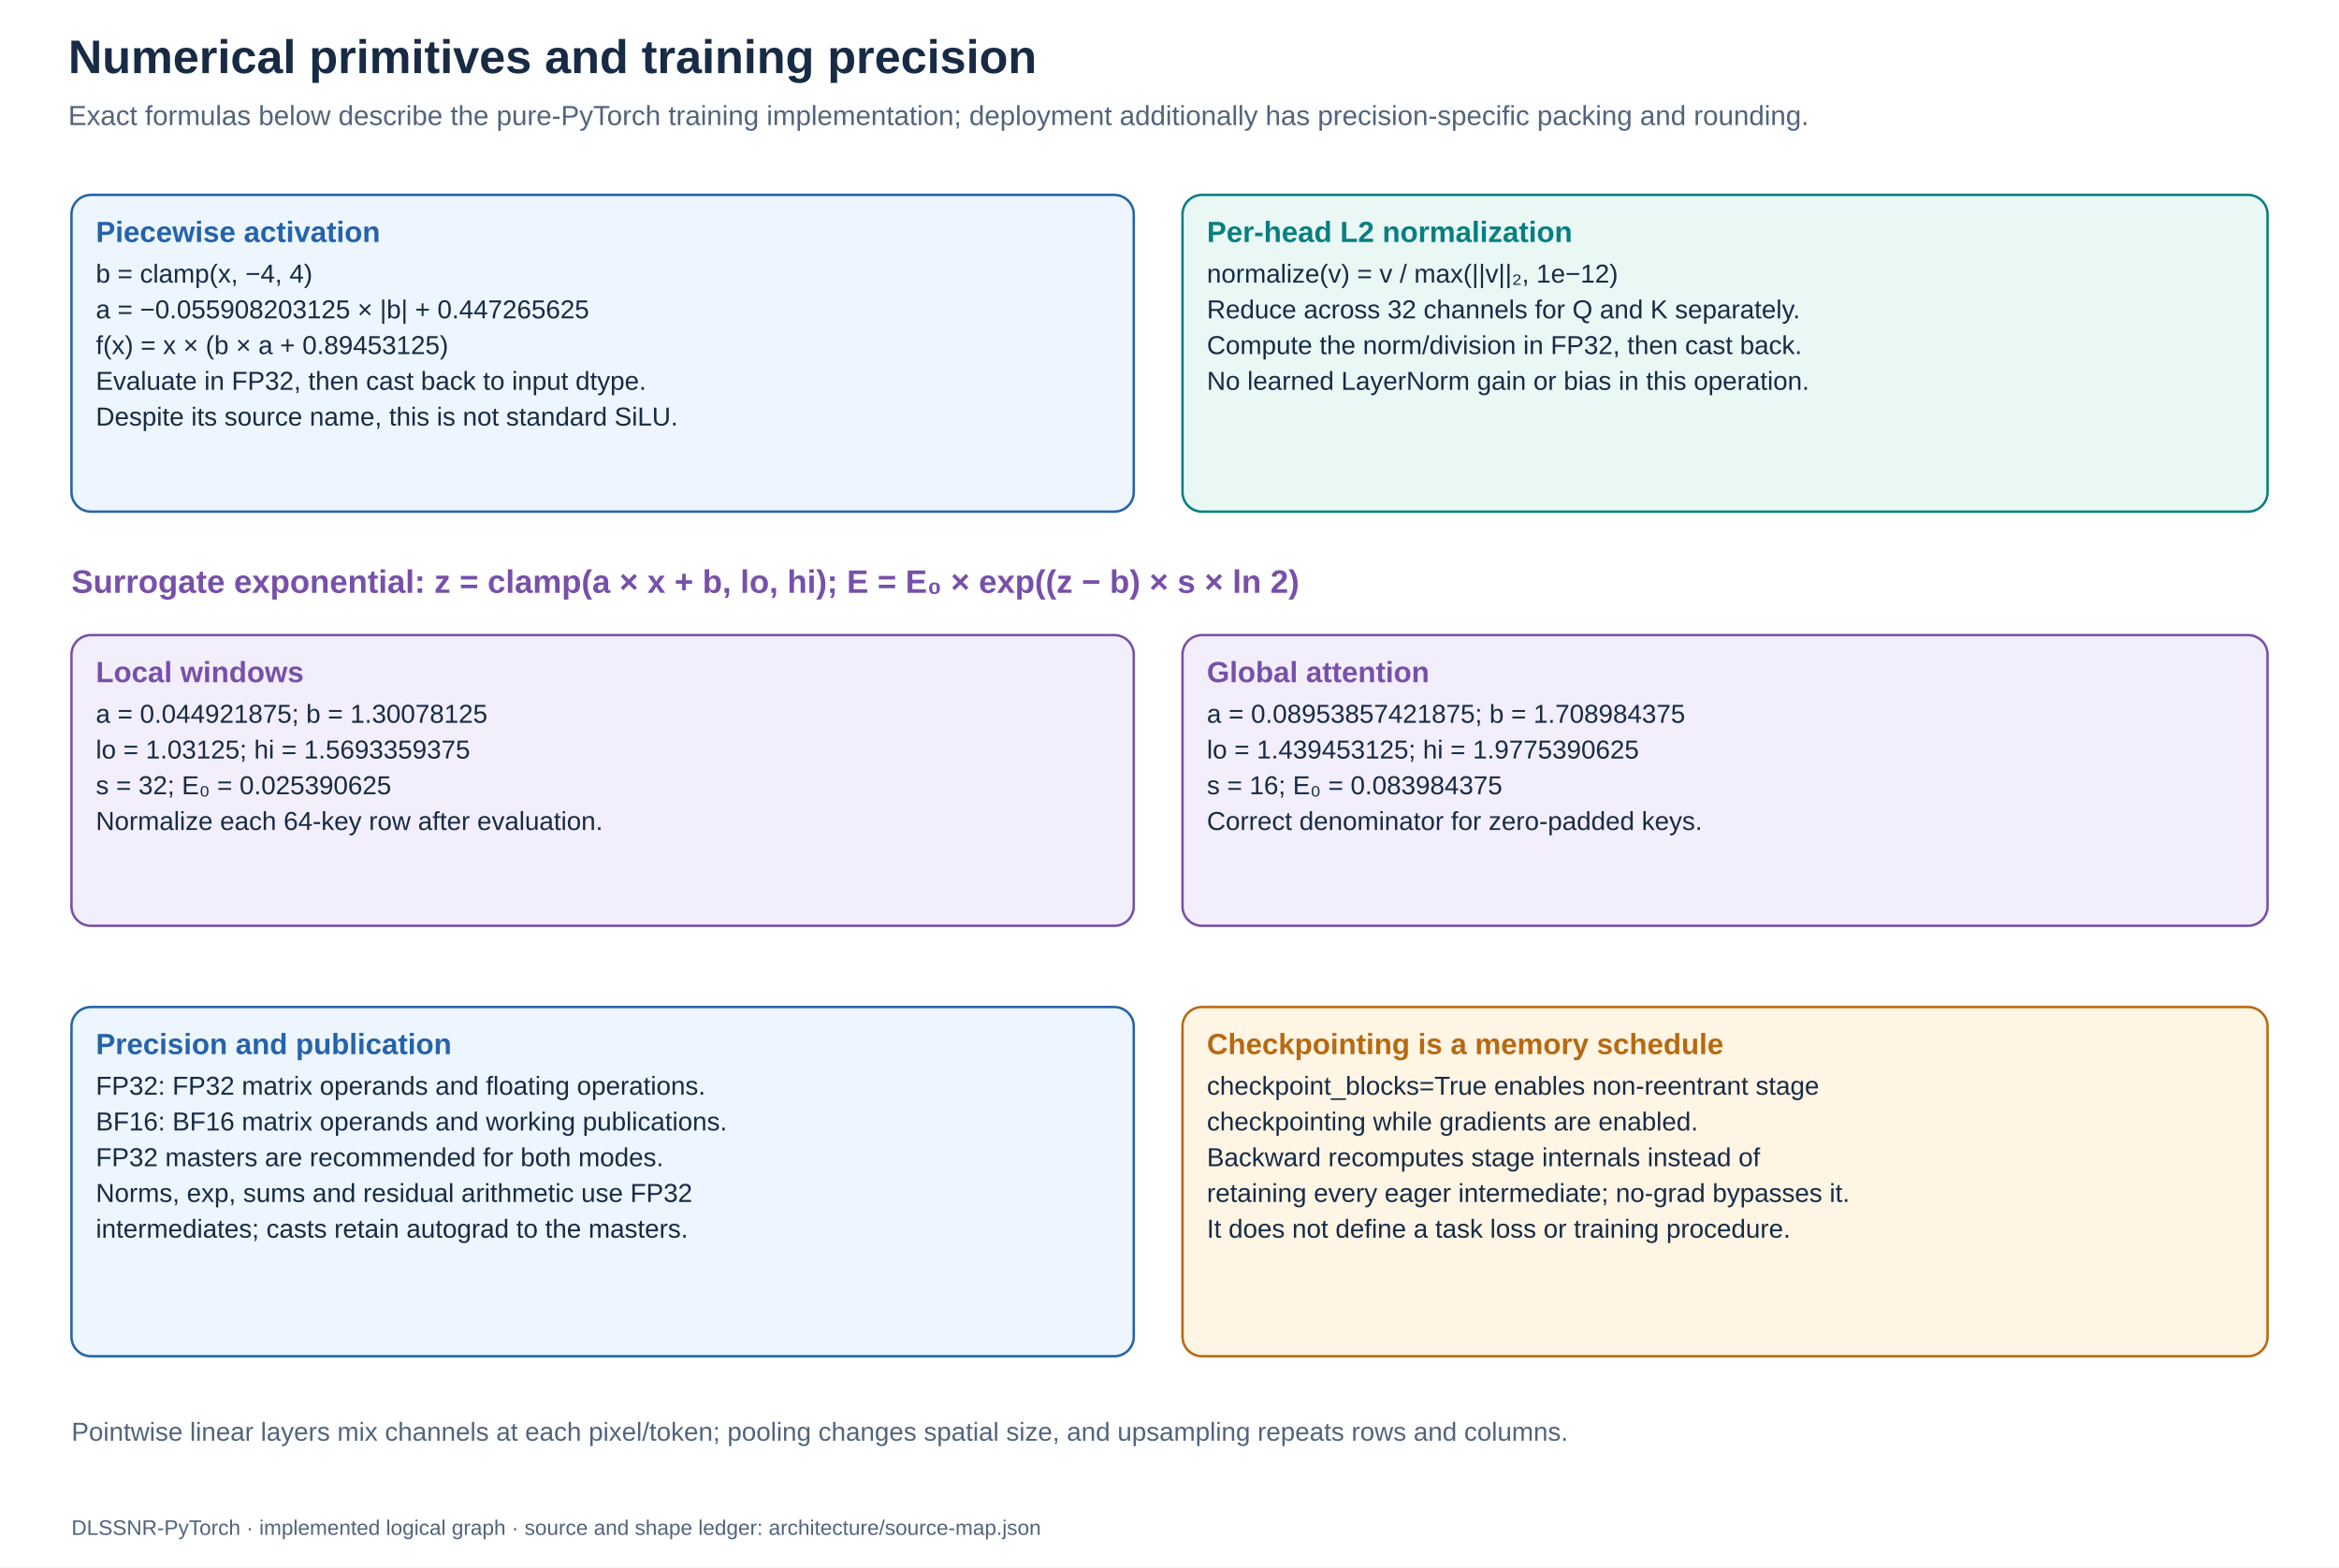
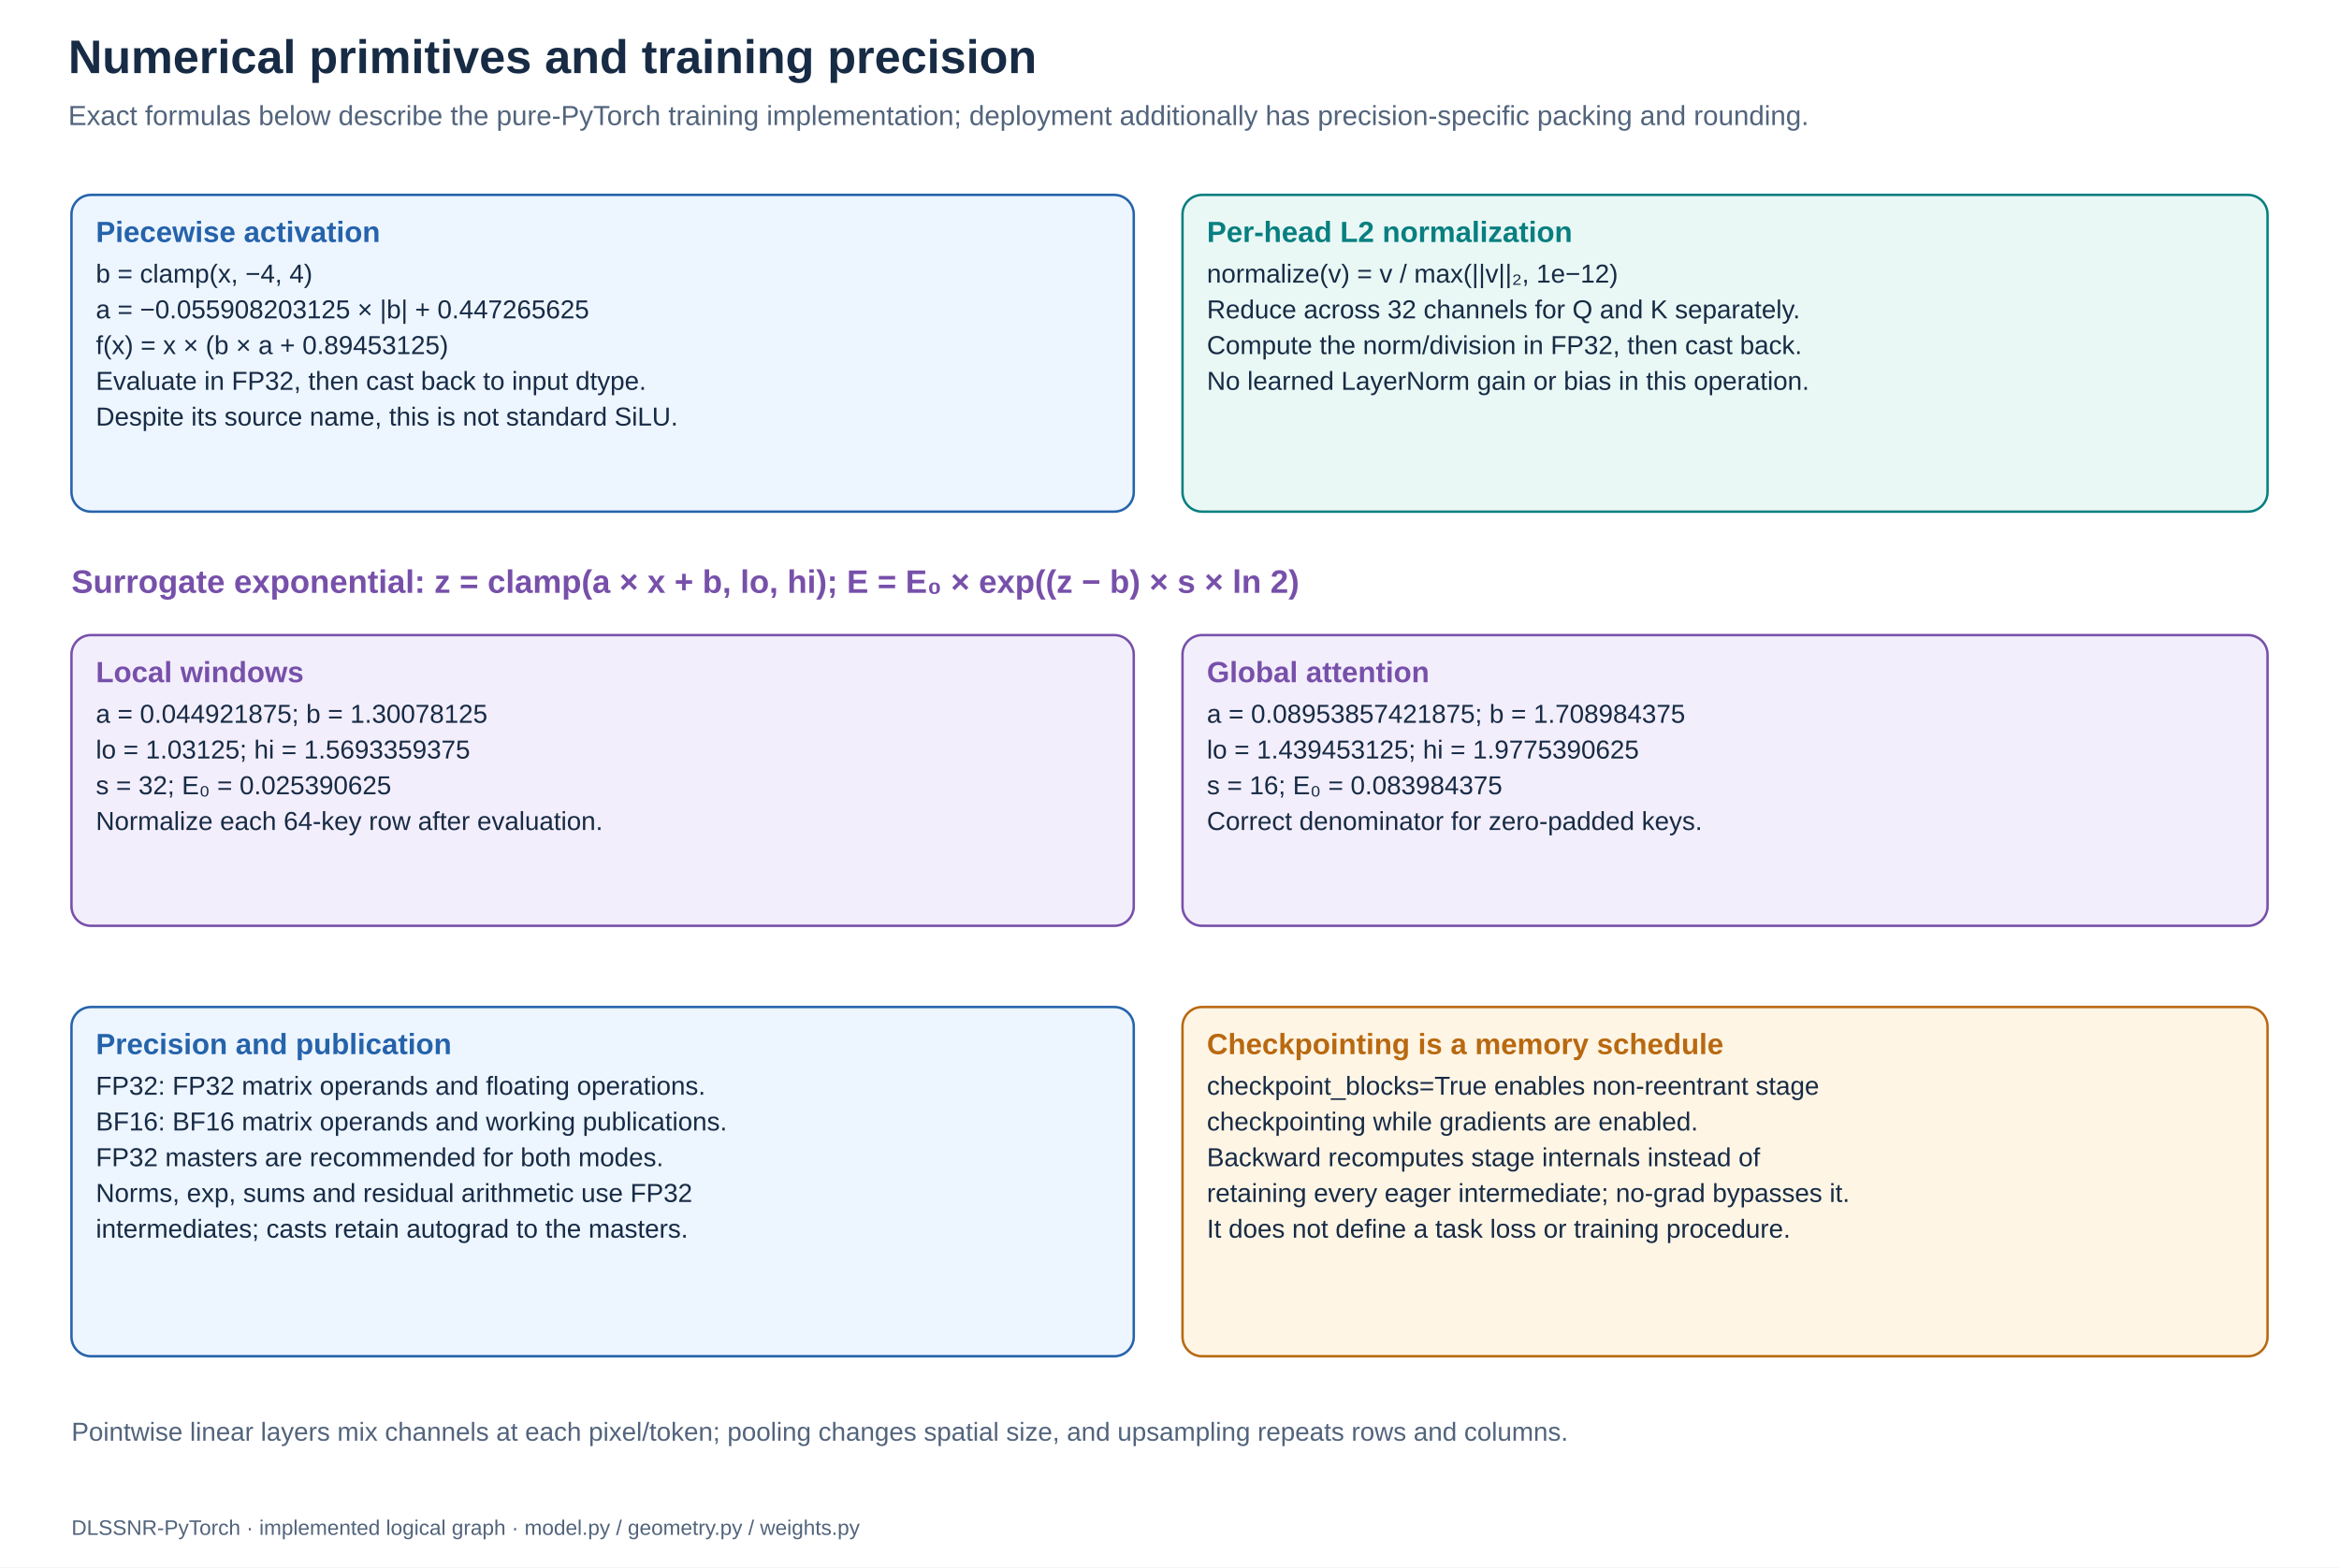
<svg xmlns="http://www.w3.org/2000/svg" width="1440" height="965" viewBox="0 0 1440 965" role="img" aria-labelledby="title desc">
  <defs>
    <marker id="arrow" viewBox="0 0 10 10" refX="9" refY="5" markerWidth="7" markerHeight="7" orient="auto-start-reverse">
      <path d="M0 0 L10 5 L0 10 Z" fill="context-stroke" />
    </marker>
  </defs>
  <rect width="1440" height="100%" fill="#ffffff" />
  <text x="42" y="45" fill="#172b45" font-family="Segoe UI,Arial,sans-serif" font-size="29" font-weight="650" text-anchor="start">Numerical primitives and training precision</text>
  <text x="42" y="77" fill="#52647c" font-family="Segoe UI,Arial,sans-serif" font-size="17" font-weight="400" text-anchor="start">Exact formulas below describe the pure-PyTorch training implementation; deployment additionally has precision-specific packing and rounding.</text>
  <rect x="44" y="120" width="654" height="195" rx="12" fill="#edf5ff" stroke="#2563ab" stroke-width="1.5" />
  <text x="59" y="149" fill="#2563ab" font-family="Segoe UI,Arial,sans-serif" font-size="18" font-weight="650" text-anchor="start">Piecewise activation</text>
  <text x="59" y="174" fill="#172b45" font-family="Segoe UI,Arial,sans-serif" font-size="16" font-weight="400" text-anchor="start">b = clamp(x, −4, 4)</text>
  <text x="59" y="196" fill="#172b45" font-family="Segoe UI,Arial,sans-serif" font-size="16" font-weight="400" text-anchor="start">a = −0.055908203125 × |b| + 0.447265625</text>
  <text x="59" y="218" fill="#172b45" font-family="Segoe UI,Arial,sans-serif" font-size="16" font-weight="400" text-anchor="start">f(x) = x × (b × a + 0.89453125)</text>
  <text x="59" y="240" fill="#172b45" font-family="Segoe UI,Arial,sans-serif" font-size="16" font-weight="400" text-anchor="start">Evaluate in FP32, then cast back to input dtype.</text>
  <text x="59" y="262" fill="#172b45" font-family="Segoe UI,Arial,sans-serif" font-size="16" font-weight="400" text-anchor="start">Despite its source name, this is not standard SiLU.</text>
  <rect x="728" y="120" width="668" height="195" rx="12" fill="#eaf8f5" stroke="#087f80" stroke-width="1.5" />
  <text x="743" y="149" fill="#087f80" font-family="Segoe UI,Arial,sans-serif" font-size="18" font-weight="650" text-anchor="start">Per-head L2 normalization</text>
  <text x="743" y="174" fill="#172b45" font-family="Segoe UI,Arial,sans-serif" font-size="16" font-weight="400" text-anchor="start">normalize(v) = v / max(||v||₂, 1e−12)</text>
  <text x="743" y="196" fill="#172b45" font-family="Segoe UI,Arial,sans-serif" font-size="16" font-weight="400" text-anchor="start">Reduce across 32 channels for Q and K separately.</text>
  <text x="743" y="218" fill="#172b45" font-family="Segoe UI,Arial,sans-serif" font-size="16" font-weight="400" text-anchor="start">Compute the norm/division in FP32, then cast back.</text>
  <text x="743" y="240" fill="#172b45" font-family="Segoe UI,Arial,sans-serif" font-size="16" font-weight="400" text-anchor="start">No learned LayerNorm gain or bias in this operation.</text>
  <text x="44" y="365" fill="#7750aa" font-family="Segoe UI,Arial,sans-serif" font-size="20" font-weight="650" text-anchor="start">Surrogate exponential: z = clamp(a × x + b, lo, hi); E = E₀ × exp((z − b) × s × ln 2)</text>
  <rect x="44" y="391" width="654" height="179" rx="12" fill="#f3eefb" stroke="#7750aa" stroke-width="1.5" />
  <text x="59" y="420" fill="#7750aa" font-family="Segoe UI,Arial,sans-serif" font-size="18" font-weight="650" text-anchor="start">Local windows</text>
  <text x="59" y="445" fill="#172b45" font-family="Segoe UI,Arial,sans-serif" font-size="16" font-weight="400" text-anchor="start">a = 0.044921875; b = 1.30078125</text>
  <text x="59" y="467" fill="#172b45" font-family="Segoe UI,Arial,sans-serif" font-size="16" font-weight="400" text-anchor="start">lo = 1.03125; hi = 1.5693359375</text>
  <text x="59" y="489" fill="#172b45" font-family="Segoe UI,Arial,sans-serif" font-size="16" font-weight="400" text-anchor="start">s = 32; E₀ = 0.025390625</text>
  <text x="59" y="511" fill="#172b45" font-family="Segoe UI,Arial,sans-serif" font-size="16" font-weight="400" text-anchor="start">Normalize each 64-key row after evaluation.</text>
  <rect x="728" y="391" width="668" height="179" rx="12" fill="#f3eefb" stroke="#7750aa" stroke-width="1.5" />
  <text x="743" y="420" fill="#7750aa" font-family="Segoe UI,Arial,sans-serif" font-size="18" font-weight="650" text-anchor="start">Global attention</text>
  <text x="743" y="445" fill="#172b45" font-family="Segoe UI,Arial,sans-serif" font-size="16" font-weight="400" text-anchor="start">a = 0.08953857421875; b = 1.708984375</text>
  <text x="743" y="467" fill="#172b45" font-family="Segoe UI,Arial,sans-serif" font-size="16" font-weight="400" text-anchor="start">lo = 1.439453125; hi = 1.9775390625</text>
  <text x="743" y="489" fill="#172b45" font-family="Segoe UI,Arial,sans-serif" font-size="16" font-weight="400" text-anchor="start">s = 16; E₀ = 0.083984375</text>
  <text x="743" y="511" fill="#172b45" font-family="Segoe UI,Arial,sans-serif" font-size="16" font-weight="400" text-anchor="start">Correct denominator for zero-padded keys.</text>
  <rect x="44" y="620" width="654" height="215" rx="12" fill="#edf5ff" stroke="#2563ab" stroke-width="1.5" />
  <text x="59" y="649" fill="#2563ab" font-family="Segoe UI,Arial,sans-serif" font-size="18" font-weight="650" text-anchor="start">Precision and publication</text>
  <text x="59" y="674" fill="#172b45" font-family="Segoe UI,Arial,sans-serif" font-size="16" font-weight="400" text-anchor="start">FP32: FP32 matrix operands and floating operations.</text>
  <text x="59" y="696" fill="#172b45" font-family="Segoe UI,Arial,sans-serif" font-size="16" font-weight="400" text-anchor="start">BF16: BF16 matrix operands and working publications.</text>
  <text x="59" y="718" fill="#172b45" font-family="Segoe UI,Arial,sans-serif" font-size="16" font-weight="400" text-anchor="start">FP32 masters are recommended for both modes.</text>
  <text x="59" y="740" fill="#172b45" font-family="Segoe UI,Arial,sans-serif" font-size="16" font-weight="400" text-anchor="start">Norms, exp, sums and residual arithmetic use FP32</text>
  <text x="59" y="762" fill="#172b45" font-family="Segoe UI,Arial,sans-serif" font-size="16" font-weight="400" text-anchor="start">intermediates; casts retain autograd to the masters.</text>
  <rect x="728" y="620" width="668" height="215" rx="12" fill="#fff5e5" stroke="#b86910" stroke-width="1.5" />
  <text x="743" y="649" fill="#b86910" font-family="Segoe UI,Arial,sans-serif" font-size="18" font-weight="650" text-anchor="start">Checkpointing is a memory schedule</text>
  <text x="743" y="674" fill="#172b45" font-family="Segoe UI,Arial,sans-serif" font-size="16" font-weight="400" text-anchor="start">checkpoint_blocks=True enables non-reentrant stage</text>
  <text x="743" y="696" fill="#172b45" font-family="Segoe UI,Arial,sans-serif" font-size="16" font-weight="400" text-anchor="start">checkpointing while gradients are enabled.</text>
  <text x="743" y="718" fill="#172b45" font-family="Segoe UI,Arial,sans-serif" font-size="16" font-weight="400" text-anchor="start">Backward recomputes stage internals instead of</text>
  <text x="743" y="740" fill="#172b45" font-family="Segoe UI,Arial,sans-serif" font-size="16" font-weight="400" text-anchor="start">retaining every eager intermediate; no-grad bypasses it.</text>
  <text x="743" y="762" fill="#172b45" font-family="Segoe UI,Arial,sans-serif" font-size="16" font-weight="400" text-anchor="start">It does not define a task loss or training procedure.</text>
  <text x="44" y="887" fill="#52647c" font-family="Segoe UI,Arial,sans-serif" font-size="16" font-weight="400" text-anchor="start">Pointwise linear layers mix channels at each pixel/token; pooling changes spatial size, and upsampling repeats rows and columns.</text>
-   <text x="44" y="945" fill="#52647c" font-family="Segoe UI,Arial,sans-serif" font-size="13" font-weight="400" text-anchor="start">DLSSNR-PyTorch · implemented logical graph · source and shape ledger: architecture/source-map.json</text>
+   <text x="44" y="945" fill="#52647c" font-family="Segoe UI,Arial,sans-serif" font-size="13" font-weight="400" text-anchor="start">DLSSNR-PyTorch · implemented logical graph · model.py / geometry.py / weights.py</text>
</svg>
